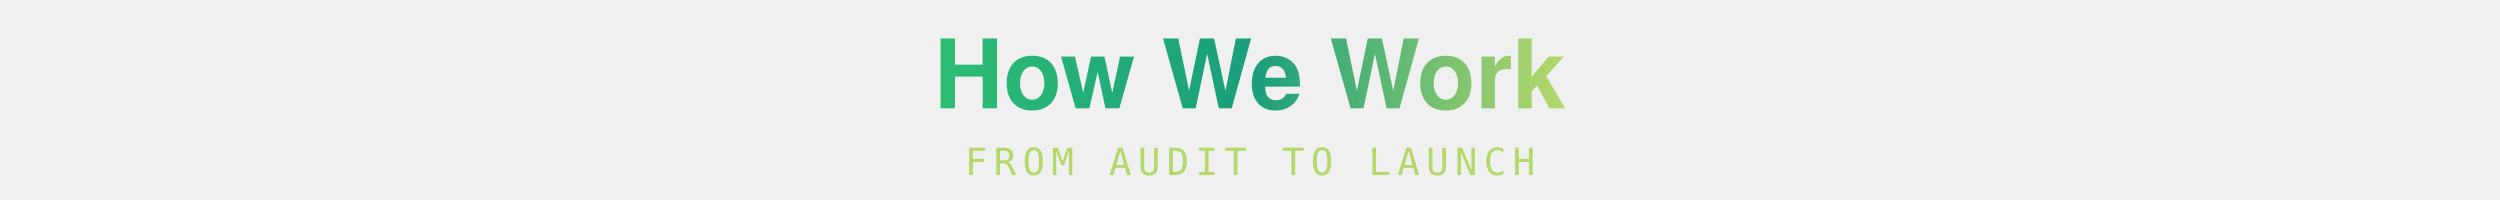
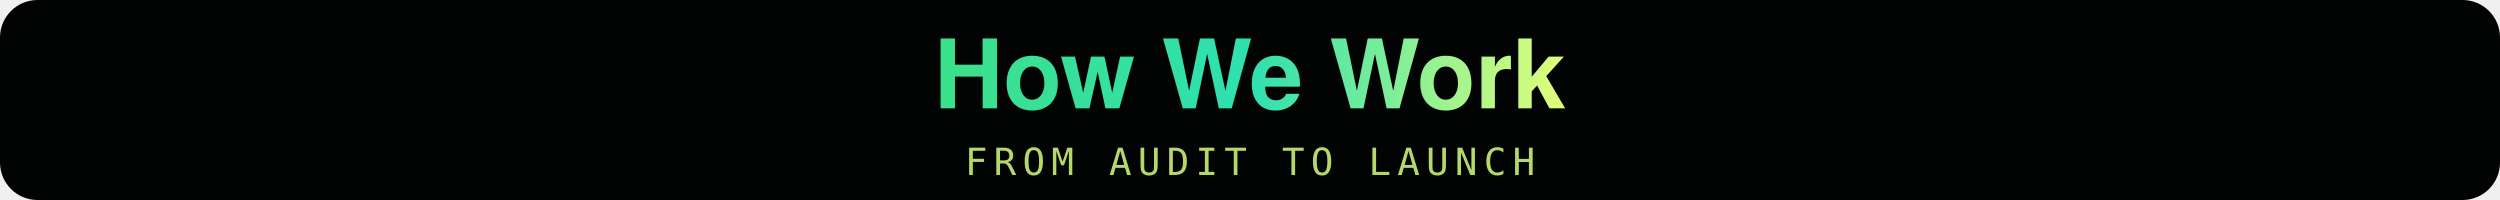
<svg xmlns="http://www.w3.org/2000/svg" width="1200" height="96" viewBox="0 0 1200 96" role="img" aria-label="How We Work">
  <defs>
    <linearGradient id="bg" x1="0" y1="0" x2="1" y2="1">
-       <stop offset="0" stop-color="#030A06" />
-       <stop offset="1" stop-color="#08170F" />
+       <stop offset="0" stop-color="#010403" />
+       <stop offset="1" stop-color="#03120A" />
    </linearGradient>
    <linearGradient id="g" x1="0" y1="0" x2="1" y2="0">
-       <stop offset="0" stop-color="#2EBD74" />
-       <stop offset=".5" stop-color="#1A9E7C" />
-       <stop offset="1" stop-color="#B5D86A" />
+       <stop offset="0" stop-color="#3DE08A" />
+       <stop offset=".5" stop-color="#2FE0B0" />
+       <stop offset="1" stop-color="#E2FF7A" />
    </linearGradient>
    <filter id="b" x="-50%" y="-50%" width="200%" height="200%">
      <feGaussianBlur stdDeviation="55" />
    </filter>
    <pattern id="d" width="26" height="26" patternUnits="userSpaceOnUse">
      <circle cx="2" cy="2" r="1.2" fill="#fff" fill-opacity=".09" />
    </pattern>
  </defs>
+   <rect width="1200" height="96" rx="18" fill="#010403" />
  <text x="600" y="52" text-anchor="middle" font-family="'Segoe UI',Helvetica,Arial,sans-serif" font-size="46" font-weight="800" fill="url(#g)">How We Work</text>
  <text x="600" y="84" text-anchor="middle" font-family="'JetBrains Mono',Consolas,monospace" font-size="18" fill="#B5D86A" letter-spacing="3">FROM AUDIT TO LAUNCH</text>
</svg>
